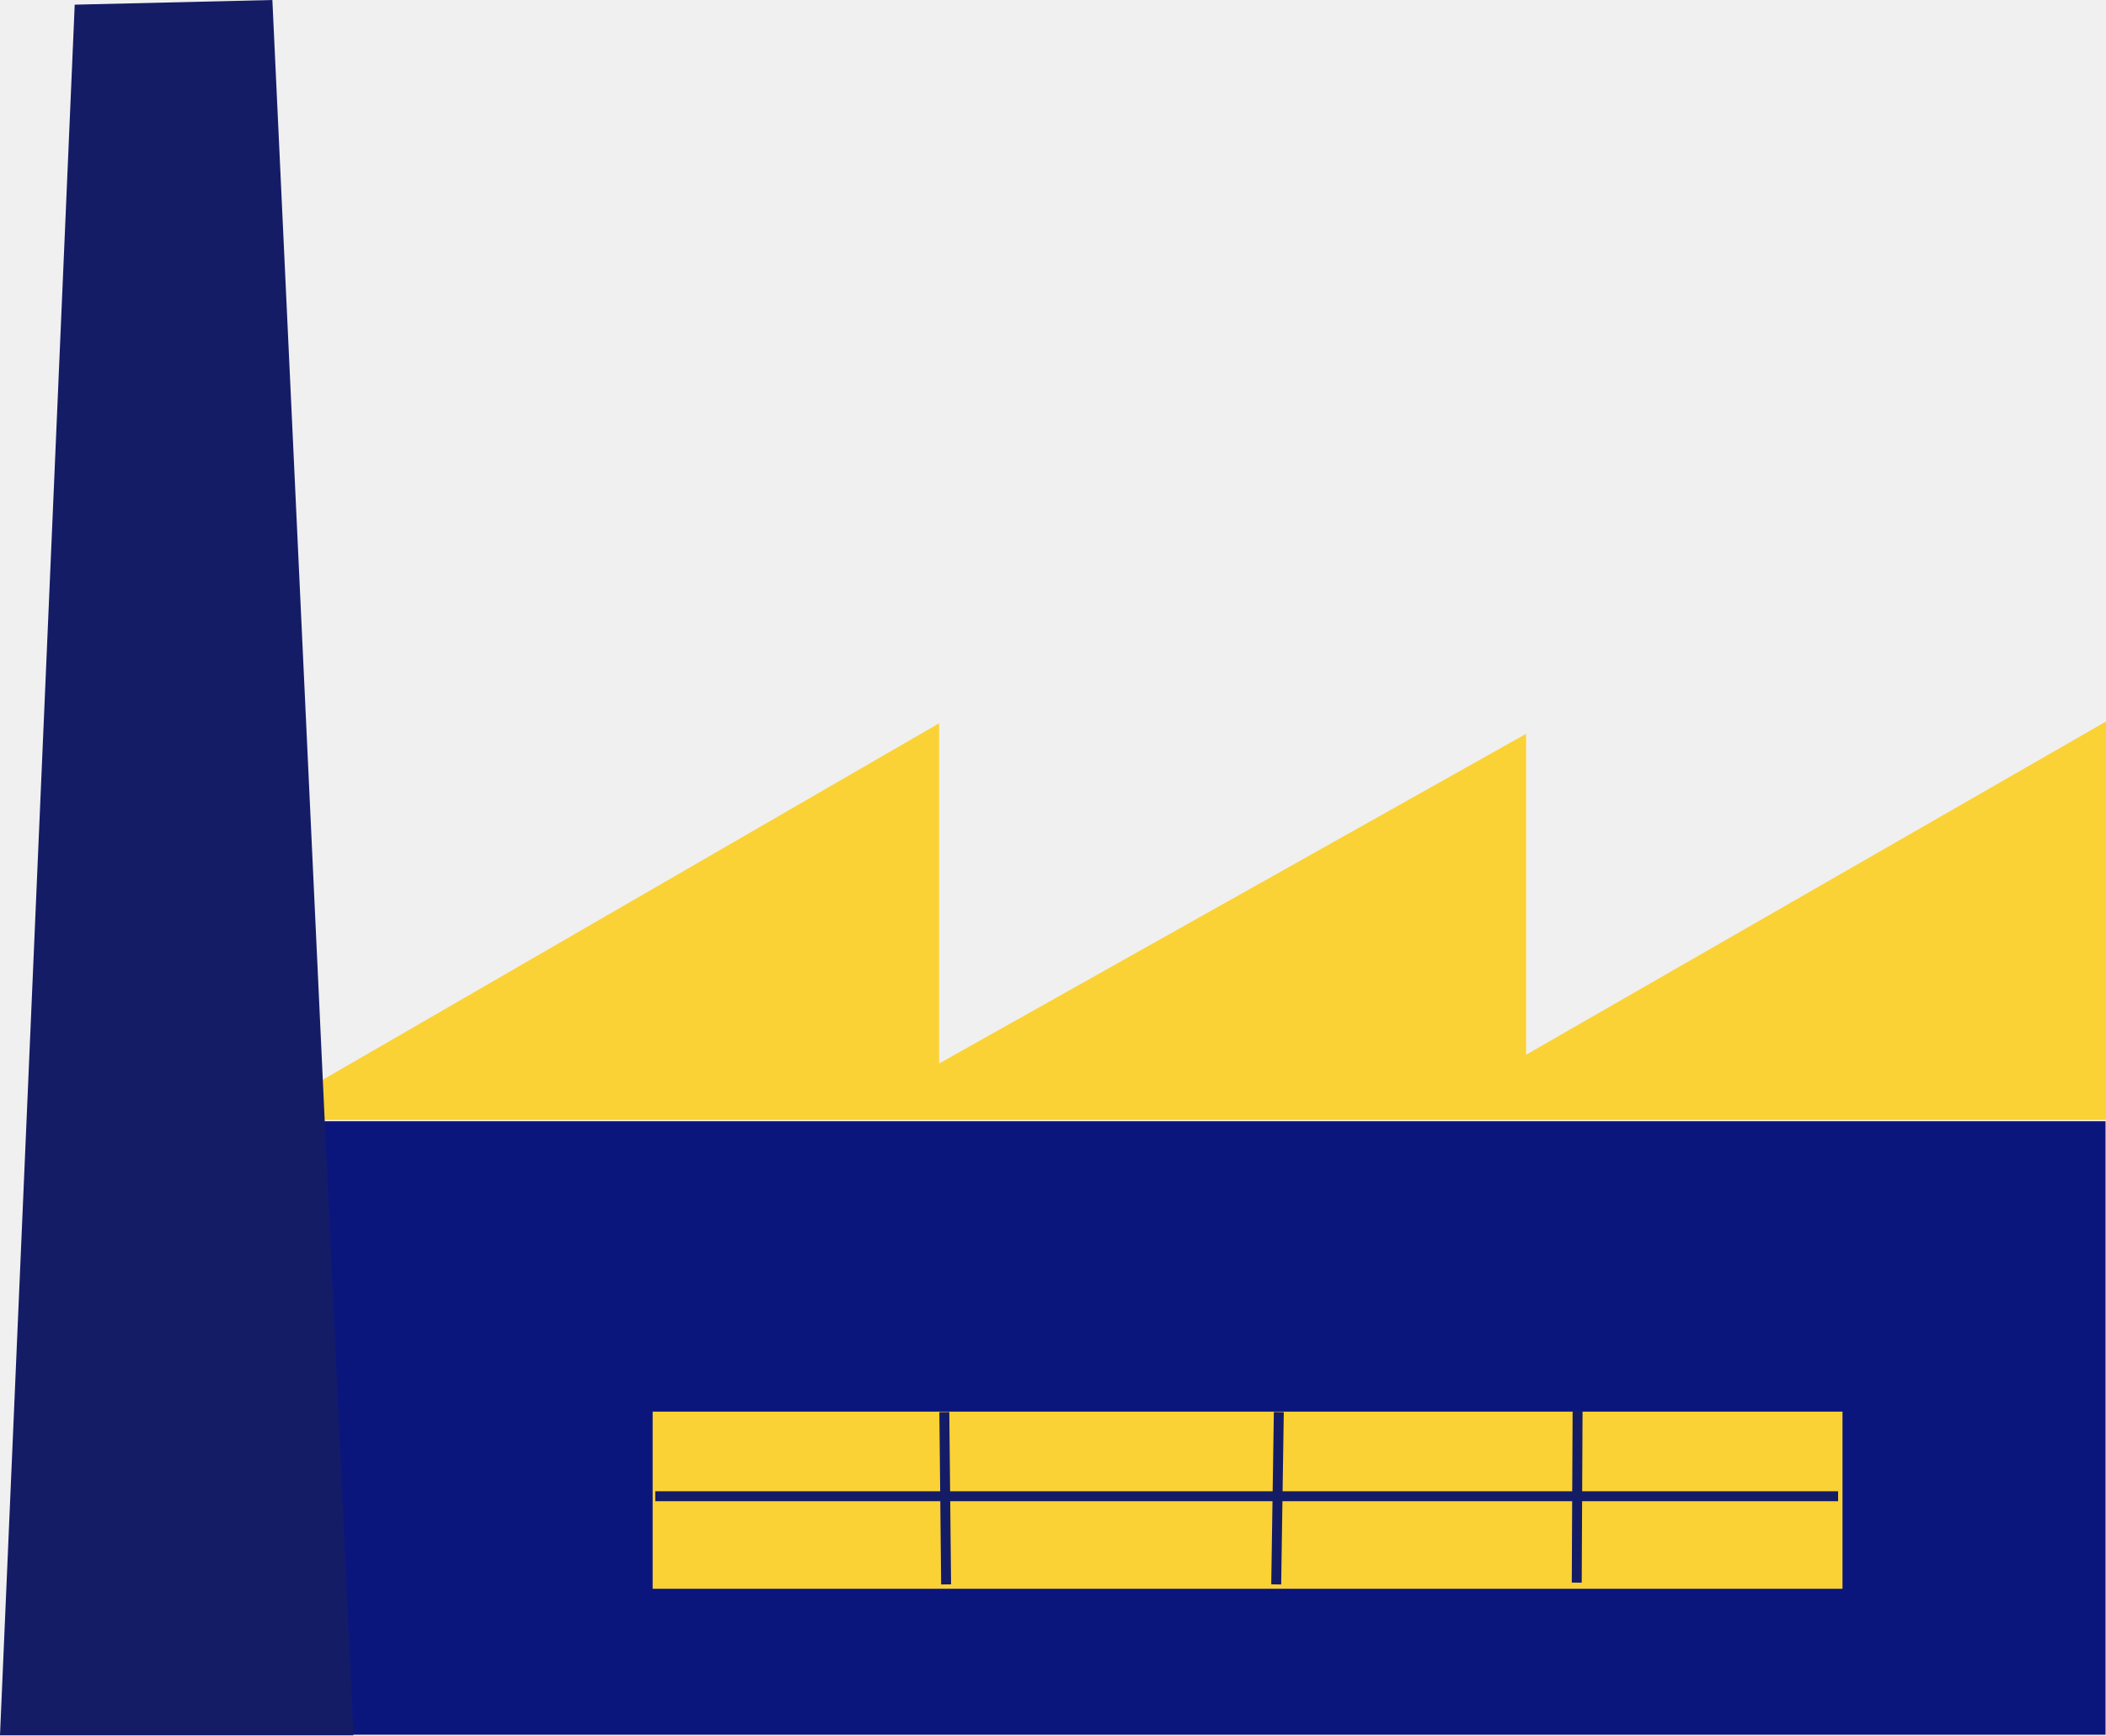
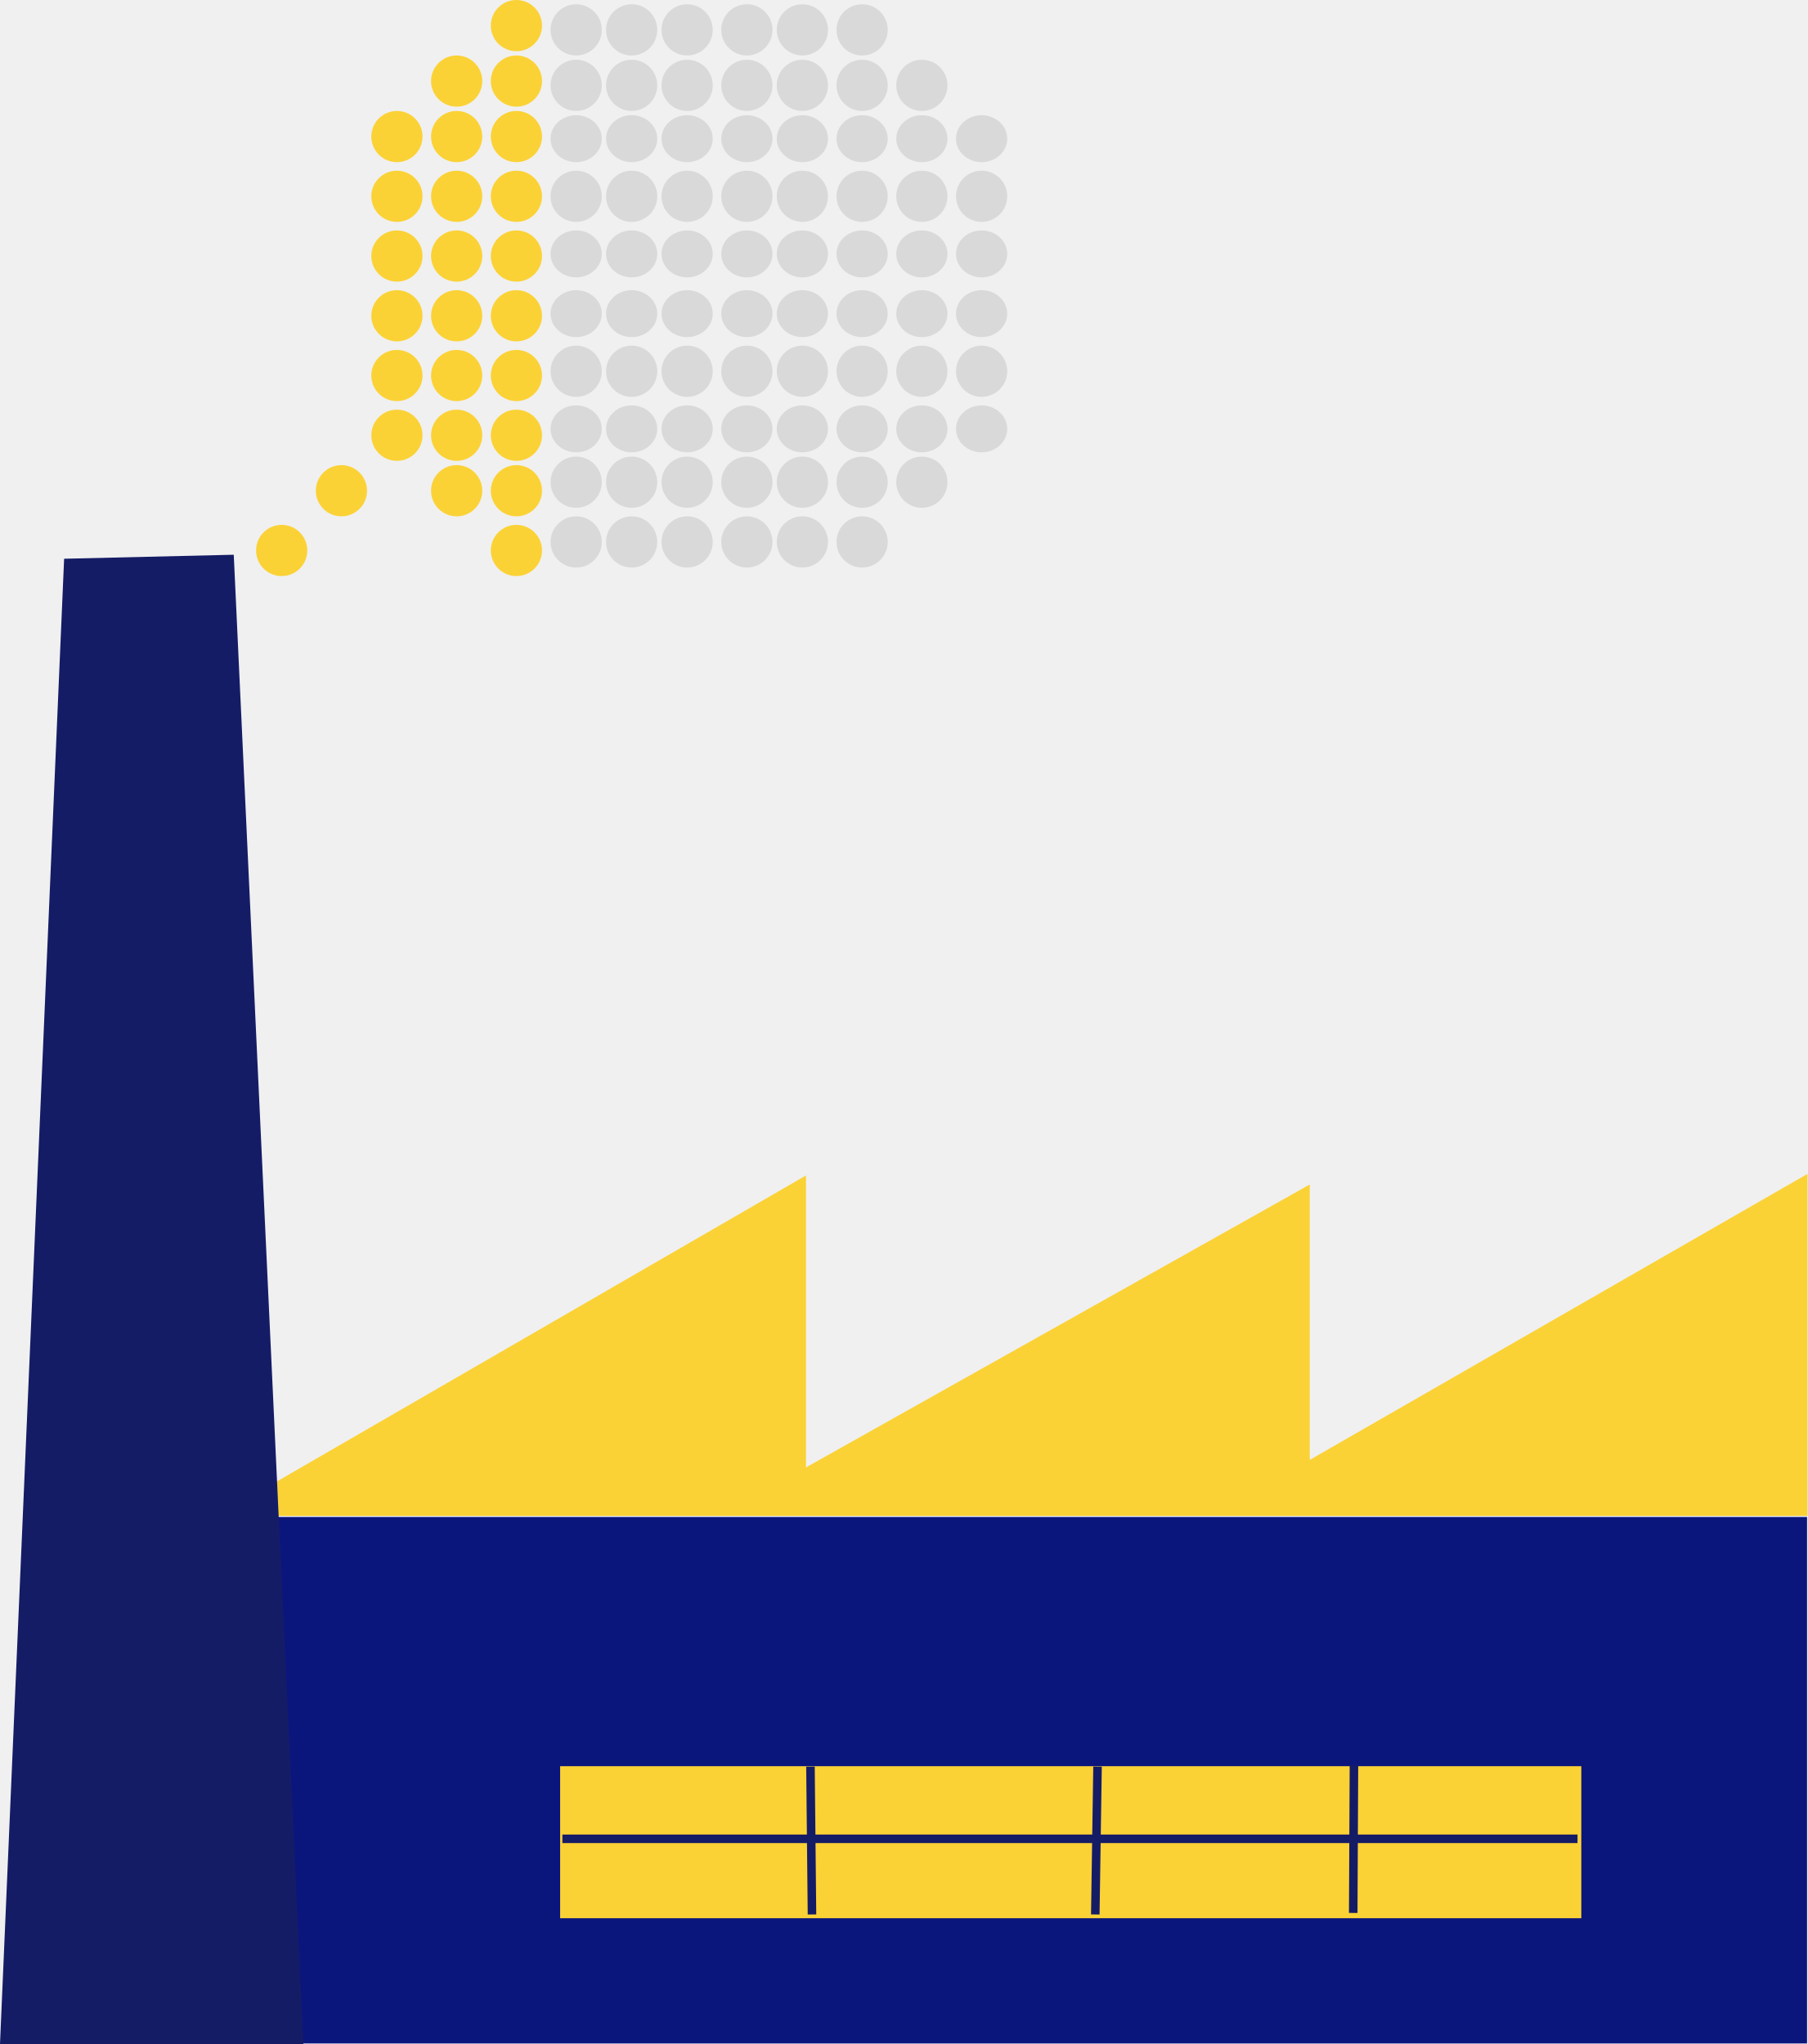
- <svg xmlns="http://www.w3.org/2000/svg" width="847" height="698" viewBox="0 0 847 698" fill="none">
-   <g clip-path="url(#clip0_92_52)">
-     <path d="M125.11 450.987H846.812V697.737H140.716L125.11 450.987Z" fill="#0B167D" />
-     <path d="M128.862 434.852L377.695 290.915V427.76L613.773 295.155V424.233L847 290.202V450.462H128.862V434.852Z" fill="#FBD236" />
-     <path d="M30.049 1.876L0 698H142.142L109.542 0L30.049 1.876Z" fill="#151C66" />
-     <path d="M741.022 567.796H262.488V639.051H741.022V567.796Z" fill="#FBD236" />
-     <path d="M379.796 567.983L380.509 637.288" stroke="#151C66" stroke-width="4" stroke-miterlimit="10" />
-     <path d="M514.322 567.983L513.271 637.288" stroke="#151C66" stroke-width="4" stroke-miterlimit="10" />
-     <path d="M634.481 567.458L634.144 636.575" stroke="#151C66" stroke-width="4" stroke-miterlimit="10" />
-     <path d="M263.539 601.829H739.259" stroke="#151C66" stroke-width="4" stroke-miterlimit="10" />
+ <svg xmlns="http://www.w3.org/2000/svg" width="847" height="958" viewBox="0 0 847 958" fill="none">
+   <g clip-path="url(#clip0_164_198)">
+     <path d="M125.11 710.987H846.812V957.737H140.716L125.11 710.987Z" fill="#0B167D" />
+     <path d="M128.862 694.852L377.695 550.915V687.76L613.773 555.155V684.233L847 550.202V710.462H128.862V694.852Z" fill="#FBD236" />
+     <path d="M30.049 261.876L0 958H142.142L109.542 260L30.049 261.876Z" fill="#151C66" />
+     <path d="M741.022 827.796H262.488V899.051H741.022V827.796Z" fill="#FBD236" />
+     <path d="M379.796 827.983L380.509 897.288" stroke="#151C66" stroke-width="4" stroke-miterlimit="10" />
+     <path d="M514.322 827.983L513.271 897.288" stroke="#151C66" stroke-width="4" stroke-miterlimit="10" />
+     <path d="M634.481 827.458L634.144 896.575" stroke="#151C66" stroke-width="4" stroke-miterlimit="10" />
+     <path d="M263.539 861.829H739.259" stroke="#151C66" stroke-width="4" stroke-miterlimit="10" />
  </g>
+   <circle cx="132" cy="258" r="12" fill="#FBD236" />
+   <circle cx="160" cy="230" r="12" fill="#FBD236" />
+   <circle cx="186" cy="204" r="12" fill="#FBD236" />
+   <ellipse cx="12" cy="11" rx="12" ry="11" transform="matrix(-1 0 0 1 472 190)" fill="#D9D9D9" />
+   <circle cx="186" cy="176" r="12" fill="#FBD236" />
+   <circle cx="12" cy="12" r="12" transform="matrix(-1 0 0 1 472 162)" fill="#D9D9D9" />
+   <circle cx="186" cy="148" r="12" fill="#FBD236" />
+   <ellipse cx="12" cy="11" rx="12" ry="11" transform="matrix(-1 0 0 1 472 136)" fill="#D9D9D9" />
+   <circle cx="186" cy="120" r="12" fill="#FBD236" />
+   <ellipse cx="12" cy="11" rx="12" ry="11" transform="matrix(-1 0 0 1 472 108)" fill="#D9D9D9" />
+   <circle cx="186" cy="92" r="12" fill="#FBD236" />
+   <circle cx="12" cy="12" r="12" transform="matrix(-1 0 0 1 472 80)" fill="#D9D9D9" />
+   <circle cx="186" cy="64" r="12" fill="#FBD236" />
+   <ellipse cx="12" cy="11" rx="12" ry="11" transform="matrix(-1 0 0 1 472 54)" fill="#D9D9D9" />
+   <circle cx="214" cy="64" r="12" fill="#FBD236" />
+   <ellipse cx="12" cy="11" rx="12" ry="11" transform="matrix(-1 0 0 1 444 54)" fill="#D9D9D9" />
+   <circle cx="214" cy="92" r="12" fill="#FBD236" />
+   <circle cx="12" cy="12" r="12" transform="matrix(-1 0 0 1 444 80)" fill="#D9D9D9" />
+   <circle cx="214" cy="120" r="12" fill="#FBD236" />
+   <ellipse cx="12" cy="11" rx="12" ry="11" transform="matrix(-1 0 0 1 444 108)" fill="#D9D9D9" />
+   <circle cx="214" cy="148" r="12" fill="#FBD236" />
+   <ellipse cx="12" cy="11" rx="12" ry="11" transform="matrix(-1 0 0 1 444 136)" fill="#D9D9D9" />
+   <circle cx="214" cy="176" r="12" fill="#FBD236" />
+   <circle cx="12" cy="12" r="12" transform="matrix(-1 0 0 1 444 162)" fill="#D9D9D9" />
+   <circle cx="214" cy="204" r="12" fill="#FBD236" />
+   <ellipse cx="12" cy="11" rx="12" ry="11" transform="matrix(-1 0 0 1 444 190)" fill="#D9D9D9" />
+   <circle cx="214" cy="230" r="12" fill="#FBD236" />
+   <circle cx="12" cy="12" r="12" transform="matrix(-1 0 0 1 444 214)" fill="#D9D9D9" />
+   <circle cx="242" cy="230" r="12" fill="#FBD236" />
+   <circle cx="12" cy="12" r="12" transform="matrix(-1 0 0 1 416 214)" fill="#D9D9D9" />
+   <circle cx="12" cy="12" r="12" transform="matrix(-1 0 0 1 282 214)" fill="#D9D9D9" />
+   <circle cx="12" cy="12" r="12" transform="matrix(-1 0 0 1 308 214)" fill="#D9D9D9" />
+   <circle cx="12" cy="12" r="12" transform="matrix(-1 0 0 1 334 214)" fill="#D9D9D9" />
+   <circle cx="12" cy="12" r="12" transform="matrix(-1 0 0 1 362 214)" fill="#D9D9D9" />
+   <circle cx="12" cy="12" r="12" transform="matrix(-1 0 0 1 388 214)" fill="#D9D9D9" />
+   <circle cx="242" cy="258" r="12" fill="#FBD236" />
+   <circle cx="12" cy="12" r="12" transform="matrix(-1 0 0 1 416 242)" fill="#D9D9D9" />
+   <circle cx="12" cy="12" r="12" transform="matrix(-1 0 0 1 282 242)" fill="#D9D9D9" />
+   <circle cx="12" cy="12" r="12" transform="matrix(-1 0 0 1 308 242)" fill="#D9D9D9" />
+   <circle cx="12" cy="12" r="12" transform="matrix(-1 0 0 1 334 242)" fill="#D9D9D9" />
+   <circle cx="12" cy="12" r="12" transform="matrix(-1 0 0 1 362 242)" fill="#D9D9D9" />
+   <circle cx="12" cy="12" r="12" transform="matrix(-1 0 0 1 388 242)" fill="#D9D9D9" />
+   <circle cx="242" cy="204" r="12" fill="#FBD236" />
+   <ellipse cx="12" cy="11" rx="12" ry="11" transform="matrix(-1 0 0 1 416 190)" fill="#D9D9D9" />
+   <ellipse cx="12" cy="11" rx="12" ry="11" transform="matrix(-1 0 0 1 282 190)" fill="#D9D9D9" />
+   <ellipse cx="12" cy="11" rx="12" ry="11" transform="matrix(-1 0 0 1 308 190)" fill="#D9D9D9" />
+   <ellipse cx="12" cy="11" rx="12" ry="11" transform="matrix(-1 0 0 1 334 190)" fill="#D9D9D9" />
+   <ellipse cx="12" cy="11" rx="12" ry="11" transform="matrix(-1 0 0 1 362 190)" fill="#D9D9D9" />
+   <ellipse cx="12" cy="11" rx="12" ry="11" transform="matrix(-1 0 0 1 388 190)" fill="#D9D9D9" />
+   <circle cx="242" cy="176" r="12" fill="#FBD236" />
+   <circle cx="12" cy="12" r="12" transform="matrix(-1 0 0 1 416 162)" fill="#D9D9D9" />
+   <circle cx="12" cy="12" r="12" transform="matrix(-1 0 0 1 282 162)" fill="#D9D9D9" />
+   <circle cx="12" cy="12" r="12" transform="matrix(-1 0 0 1 308 162)" fill="#D9D9D9" />
+   <circle cx="12" cy="12" r="12" transform="matrix(-1 0 0 1 334 162)" fill="#D9D9D9" />
+   <circle cx="12" cy="12" r="12" transform="matrix(-1 0 0 1 362 162)" fill="#D9D9D9" />
+   <circle cx="12" cy="12" r="12" transform="matrix(-1 0 0 1 388 162)" fill="#D9D9D9" />
+   <circle cx="242" cy="148" r="12" fill="#FBD236" />
+   <ellipse cx="12" cy="11" rx="12" ry="11" transform="matrix(-1 0 0 1 416 136)" fill="#D9D9D9" />
+   <ellipse cx="12" cy="11" rx="12" ry="11" transform="matrix(-1 0 0 1 282 136)" fill="#D9D9D9" />
+   <ellipse cx="12" cy="11" rx="12" ry="11" transform="matrix(-1 0 0 1 308 136)" fill="#D9D9D9" />
+   <ellipse cx="12" cy="11" rx="12" ry="11" transform="matrix(-1 0 0 1 334 136)" fill="#D9D9D9" />
+   <ellipse cx="12" cy="11" rx="12" ry="11" transform="matrix(-1 0 0 1 362 136)" fill="#D9D9D9" />
+   <ellipse cx="12" cy="11" rx="12" ry="11" transform="matrix(-1 0 0 1 388 136)" fill="#D9D9D9" />
+   <circle cx="242" cy="120" r="12" fill="#FBD236" />
+   <ellipse cx="12" cy="11" rx="12" ry="11" transform="matrix(-1 0 0 1 416 108)" fill="#D9D9D9" />
+   <ellipse cx="12" cy="11" rx="12" ry="11" transform="matrix(-1 0 0 1 282 108)" fill="#D9D9D9" />
+   <ellipse cx="12" cy="11" rx="12" ry="11" transform="matrix(-1 0 0 1 308 108)" fill="#D9D9D9" />
+   <ellipse cx="12" cy="11" rx="12" ry="11" transform="matrix(-1 0 0 1 334 108)" fill="#D9D9D9" />
+   <ellipse cx="12" cy="11" rx="12" ry="11" transform="matrix(-1 0 0 1 362 108)" fill="#D9D9D9" />
+   <ellipse cx="12" cy="11" rx="12" ry="11" transform="matrix(-1 0 0 1 388 108)" fill="#D9D9D9" />
+   <circle cx="242" cy="92" r="12" fill="#FBD236" />
+   <circle cx="12" cy="12" r="12" transform="matrix(-1 0 0 1 416 80)" fill="#D9D9D9" />
+   <circle cx="12" cy="12" r="12" transform="matrix(-1 0 0 1 282 80)" fill="#D9D9D9" />
+   <circle cx="12" cy="12" r="12" transform="matrix(-1 0 0 1 308 80)" fill="#D9D9D9" />
+   <circle cx="12" cy="12" r="12" transform="matrix(-1 0 0 1 334 80)" fill="#D9D9D9" />
+   <circle cx="12" cy="12" r="12" transform="matrix(-1 0 0 1 362 80)" fill="#D9D9D9" />
+   <circle cx="12" cy="12" r="12" transform="matrix(-1 0 0 1 388 80)" fill="#D9D9D9" />
+   <circle cx="242" cy="64" r="12" fill="#FBD236" />
+   <ellipse cx="12" cy="11" rx="12" ry="11" transform="matrix(-1 0 0 1 416 54)" fill="#D9D9D9" />
+   <ellipse cx="12" cy="11" rx="12" ry="11" transform="matrix(-1 0 0 1 282 54)" fill="#D9D9D9" />
+   <ellipse cx="12" cy="11" rx="12" ry="11" transform="matrix(-1 0 0 1 308 54)" fill="#D9D9D9" />
+   <ellipse cx="12" cy="11" rx="12" ry="11" transform="matrix(-1 0 0 1 334 54)" fill="#D9D9D9" />
+   <ellipse cx="12" cy="11" rx="12" ry="11" transform="matrix(-1 0 0 1 362 54)" fill="#D9D9D9" />
+   <ellipse cx="12" cy="11" rx="12" ry="11" transform="matrix(-1 0 0 1 388 54)" fill="#D9D9D9" />
+   <circle cx="242" cy="38" r="12" fill="#FBD236" />
+   <circle cx="12" cy="12" r="12" transform="matrix(-1 0 0 1 416 28)" fill="#D9D9D9" />
+   <circle cx="12" cy="12" r="12" transform="matrix(-1 0 0 1 282 28)" fill="#D9D9D9" />
+   <circle cx="12" cy="12" r="12" transform="matrix(-1 0 0 1 308 28)" fill="#D9D9D9" />
+   <circle cx="12" cy="12" r="12" transform="matrix(-1 0 0 1 334 28)" fill="#D9D9D9" />
+   <circle cx="12" cy="12" r="12" transform="matrix(-1 0 0 1 362 28)" fill="#D9D9D9" />
+   <circle cx="12" cy="12" r="12" transform="matrix(-1 0 0 1 388 28)" fill="#D9D9D9" />
+   <circle cx="214" cy="38" r="12" fill="#FBD236" />
+   <circle cx="12" cy="12" r="12" transform="matrix(-1 0 0 1 444 28)" fill="#D9D9D9" />
+   <circle cx="242" cy="12" r="12" fill="#FBD236" />
+   <circle cx="12" cy="12" r="12" transform="matrix(-1 0 0 1 416 2)" fill="#D9D9D9" />
+   <circle cx="12" cy="12" r="12" transform="matrix(-1 0 0 1 282 2)" fill="#D9D9D9" />
+   <circle cx="12" cy="12" r="12" transform="matrix(-1 0 0 1 308 2)" fill="#D9D9D9" />
+   <circle cx="12" cy="12" r="12" transform="matrix(-1 0 0 1 334 2)" fill="#D9D9D9" />
+   <circle cx="12" cy="12" r="12" transform="matrix(-1 0 0 1 362 2)" fill="#D9D9D9" />
+   <circle cx="12" cy="12" r="12" transform="matrix(-1 0 0 1 388 2)" fill="#D9D9D9" />
  <defs>
-     <clipPath id="clip0_92_52">
-       <rect width="847" height="698" fill="white" />
+     <clipPath id="clip0_164_198">
+       <rect width="847" height="698" fill="white" transform="translate(0 260)" />
    </clipPath>
  </defs>
</svg>
